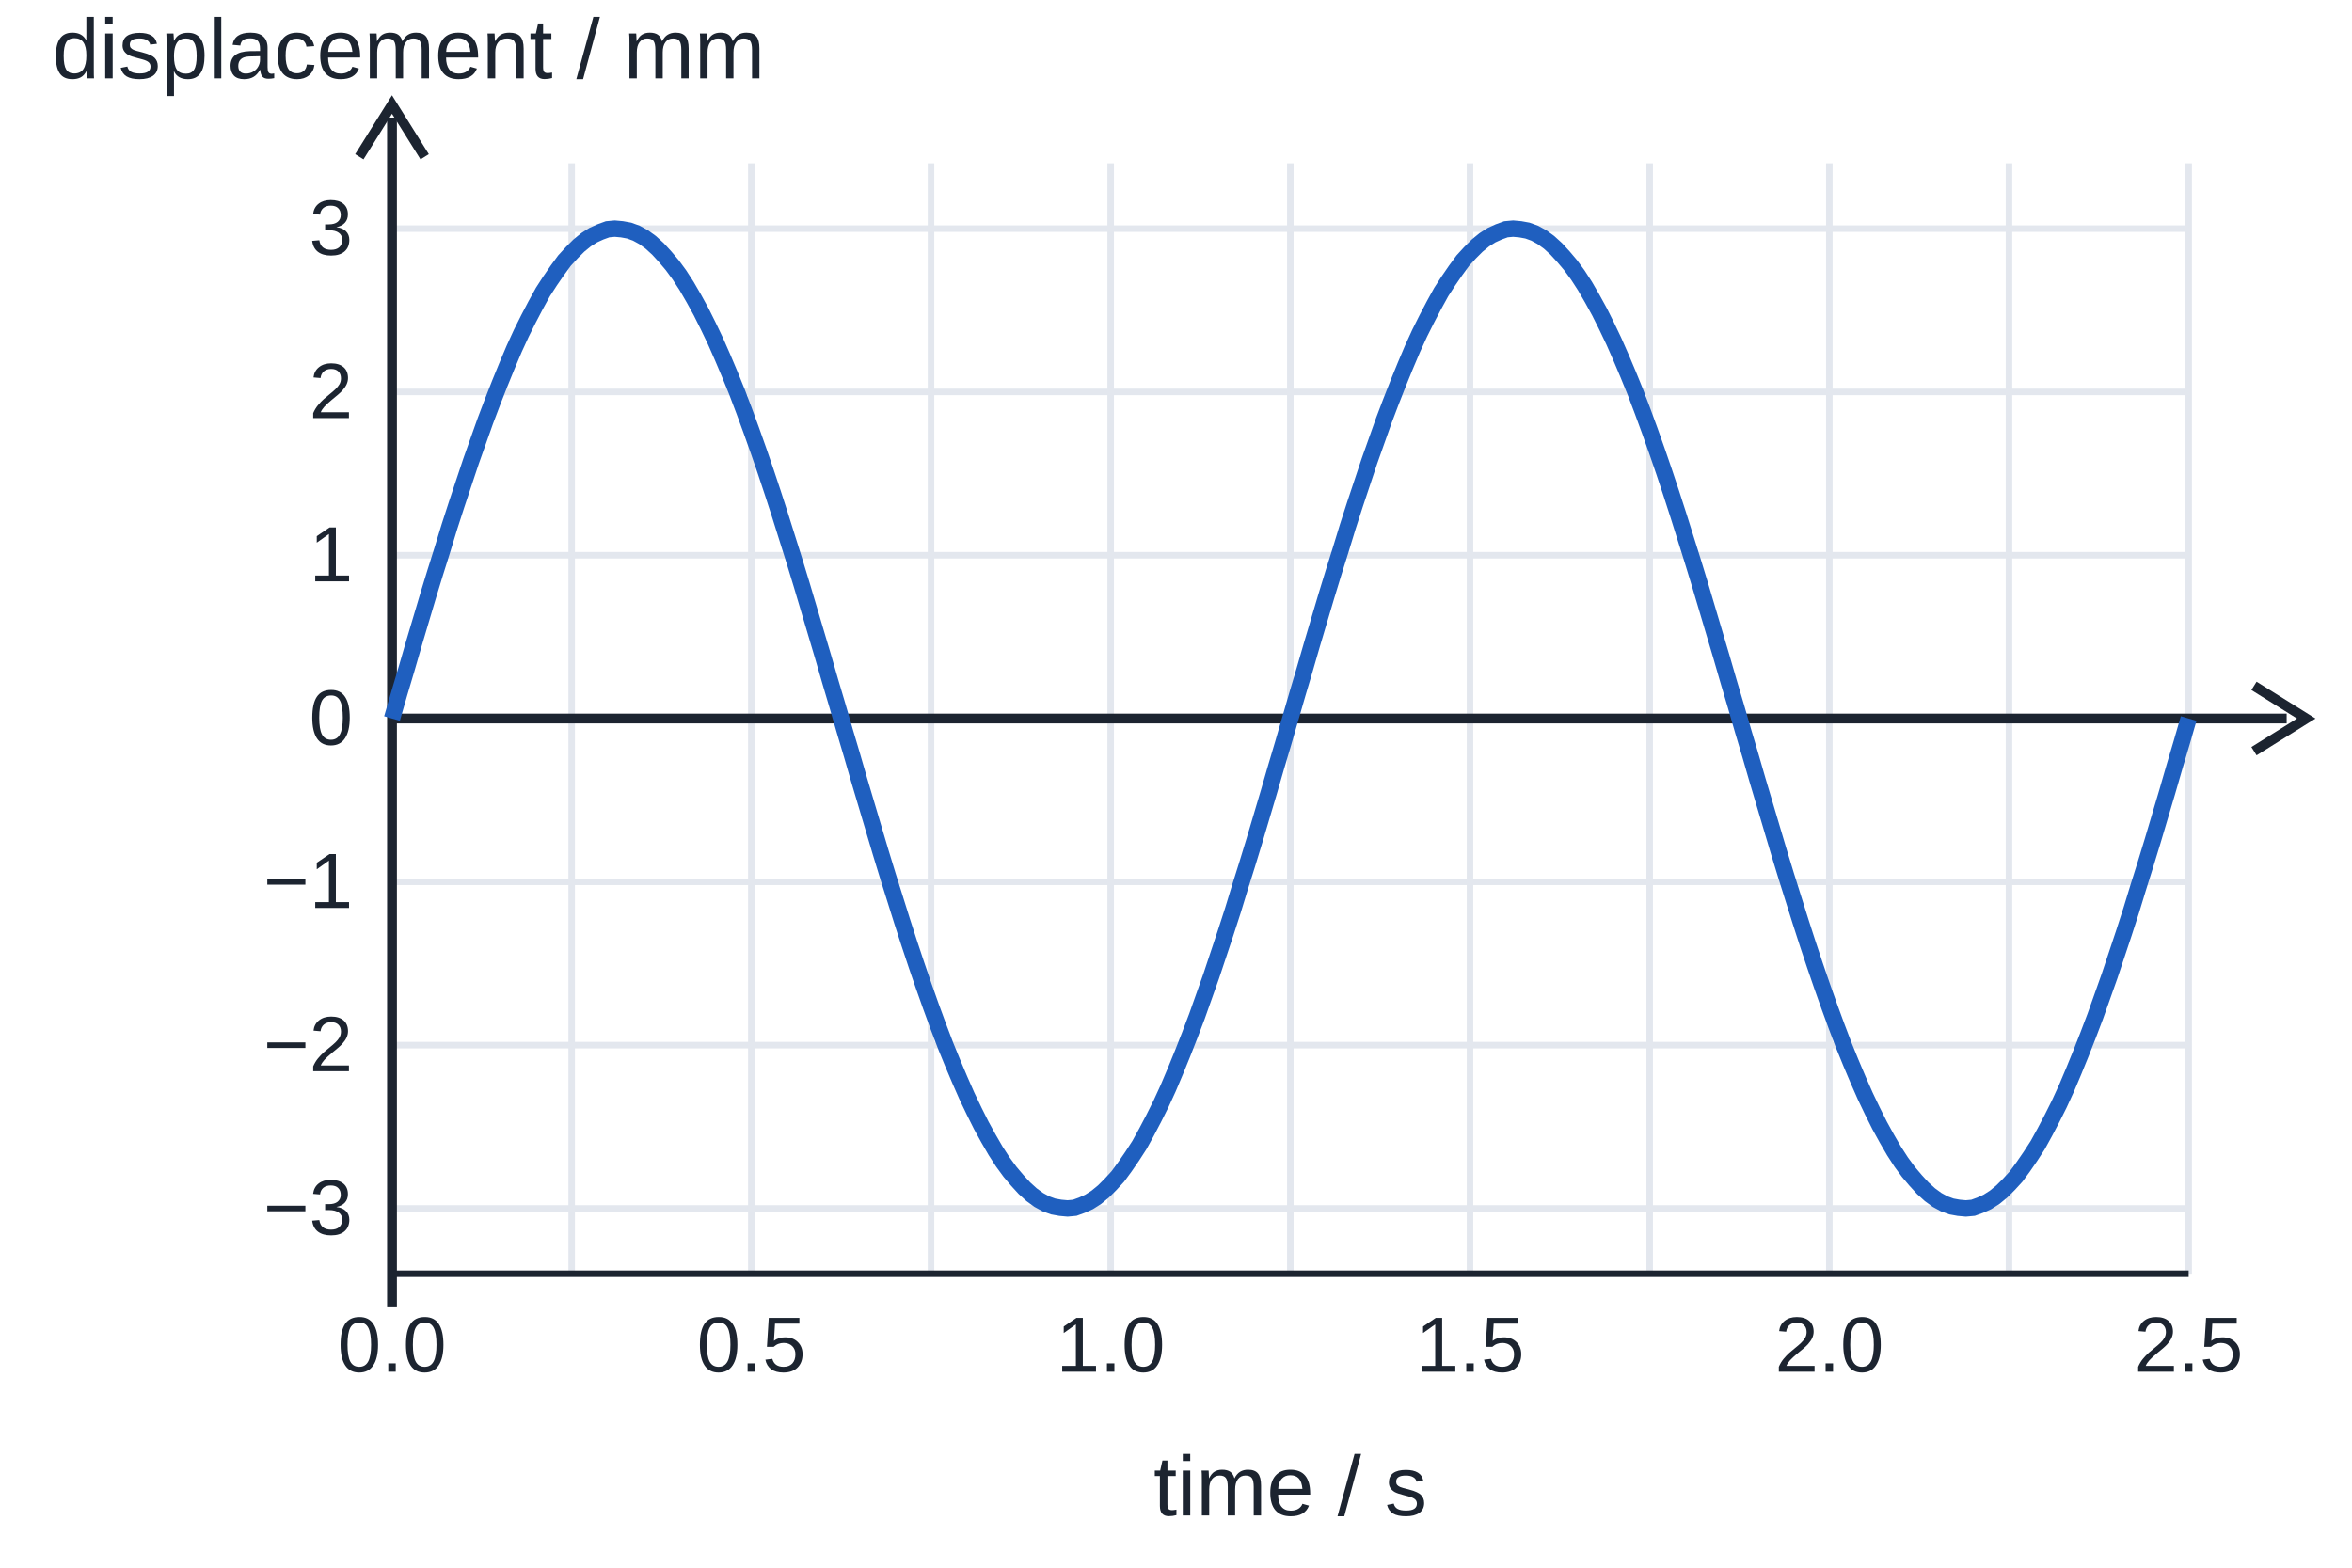
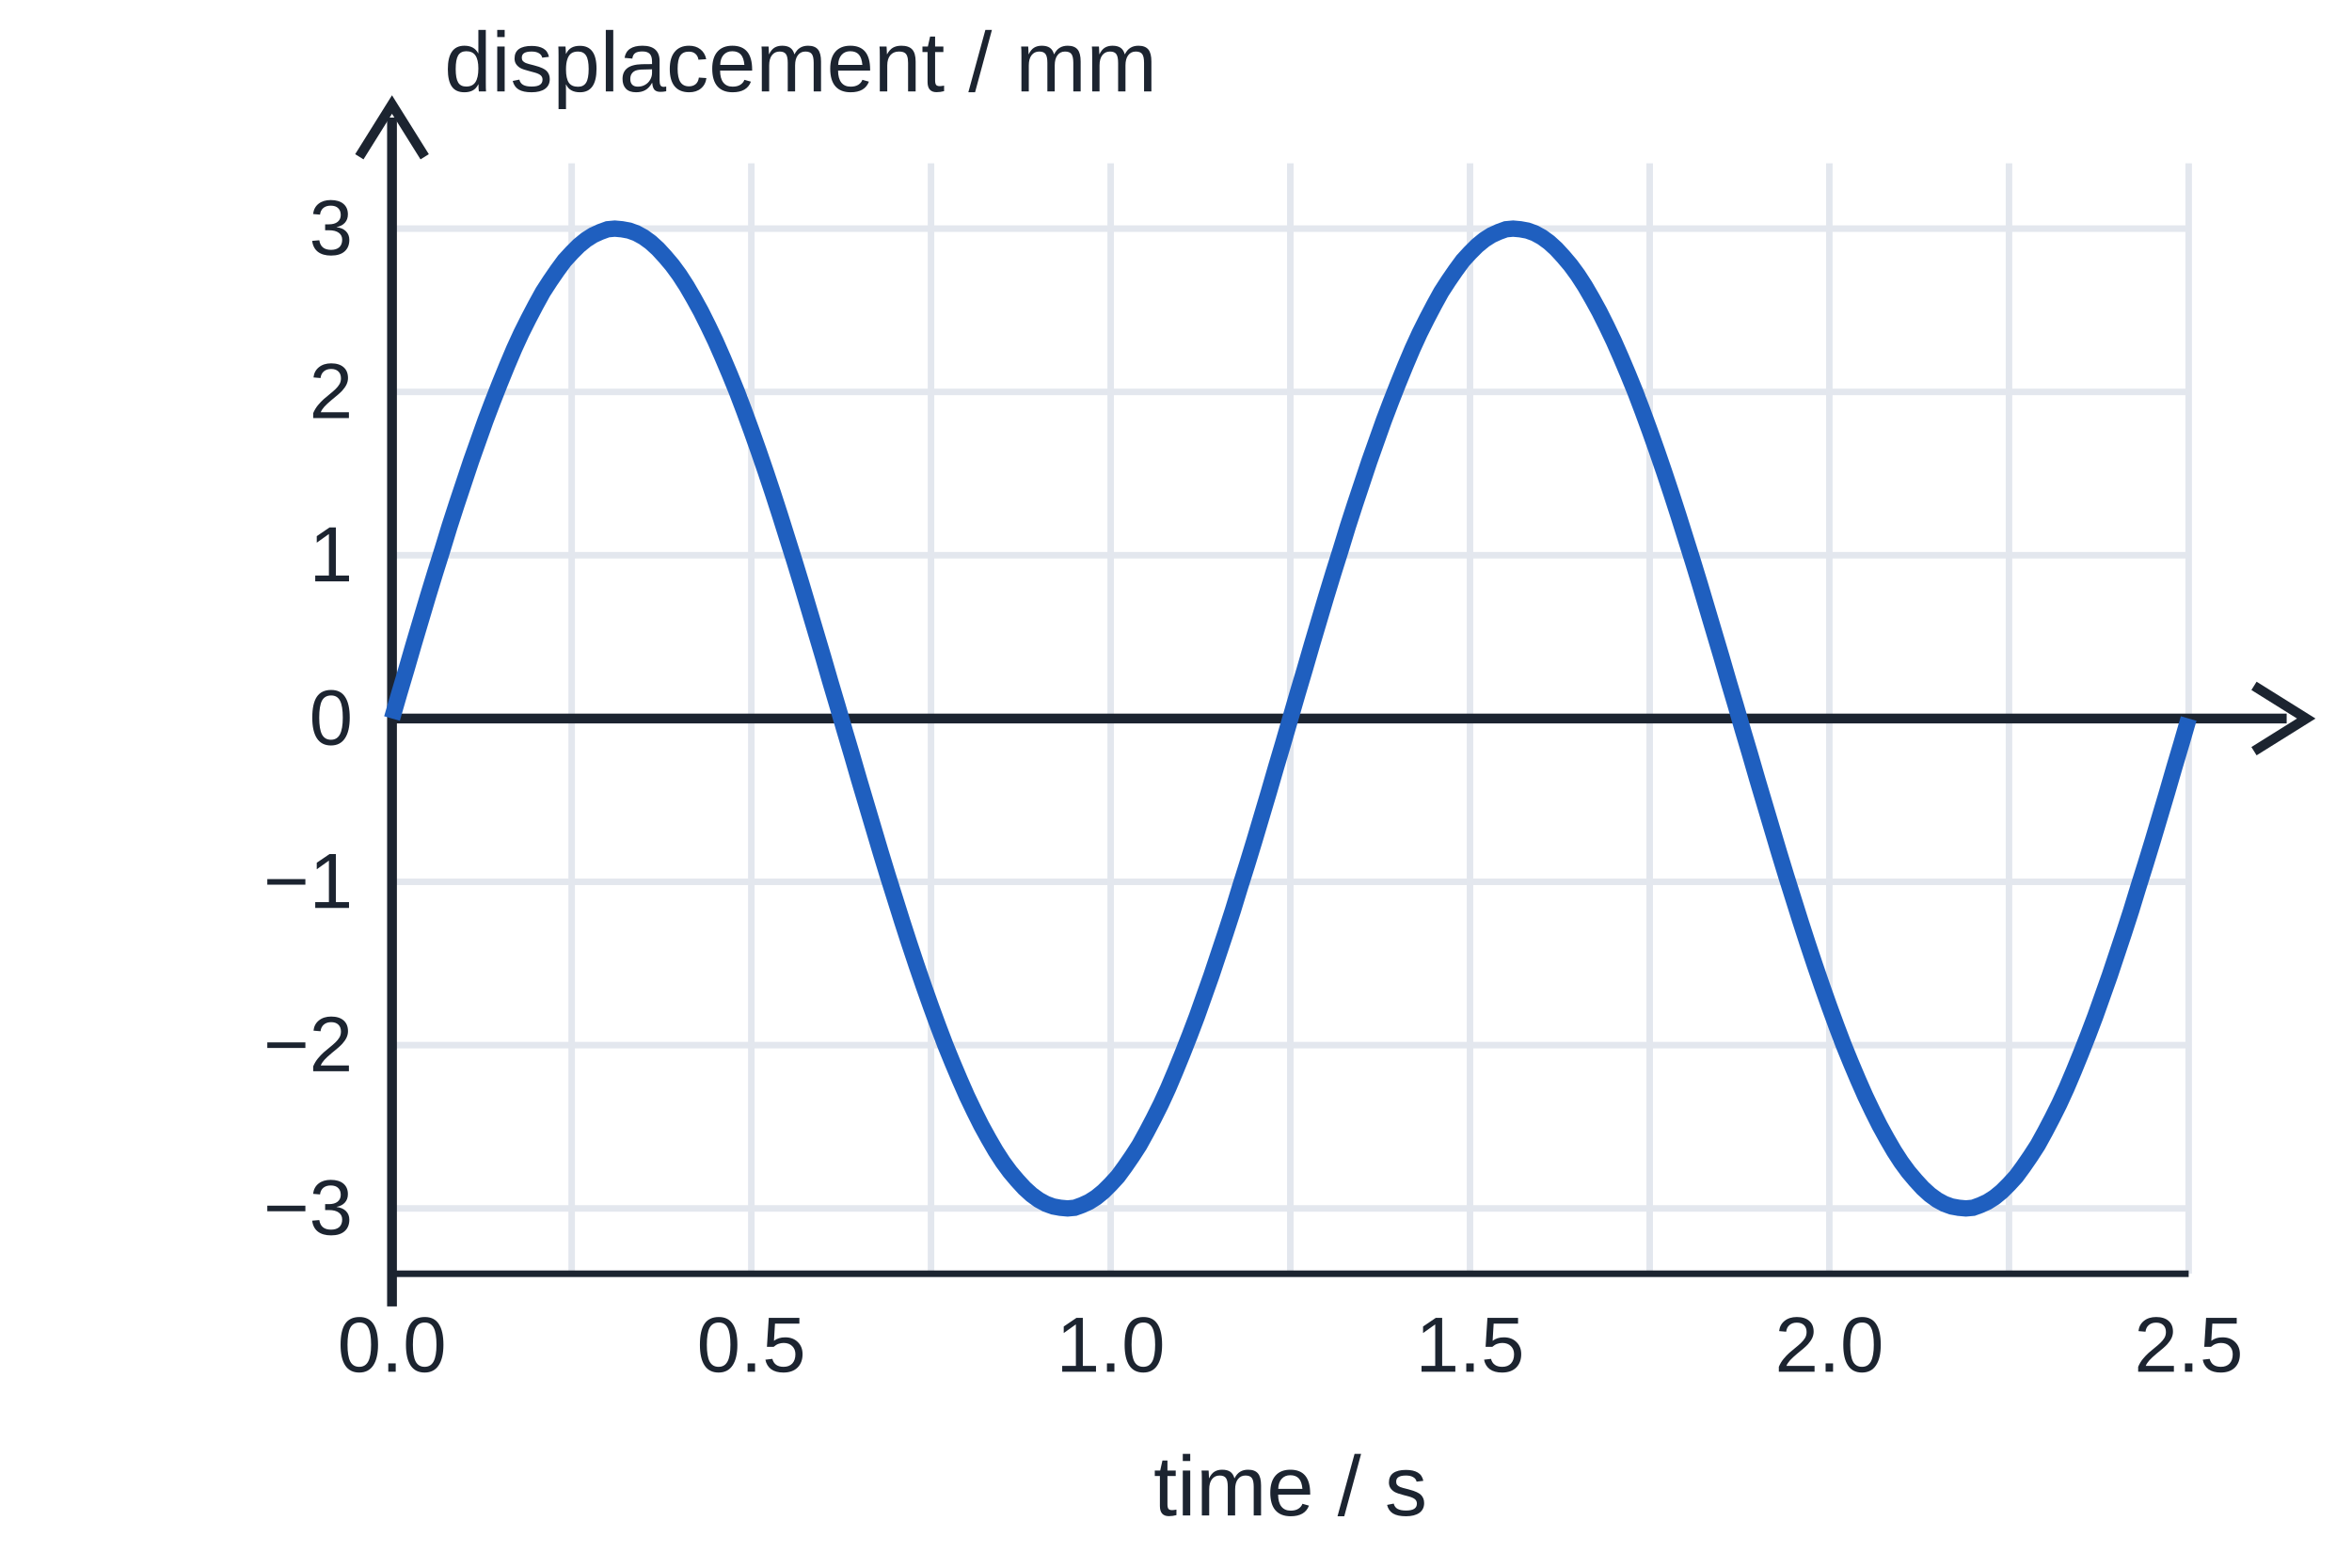
<svg xmlns="http://www.w3.org/2000/svg" viewBox="0 0 360 240" font-family="Arial, sans-serif" fill="#1c2430">
  <g stroke="#e3e7ee" stroke-width="1">
    <line x1="87.5" y1="25" x2="87.5" y2="195" />
    <line x1="115.0" y1="25" x2="115.0" y2="195" />
    <line x1="142.5" y1="25" x2="142.5" y2="195" />
    <line x1="170.0" y1="25" x2="170.0" y2="195" />
    <line x1="197.5" y1="25" x2="197.5" y2="195" />
    <line x1="225.0" y1="25" x2="225.0" y2="195" />
    <line x1="252.5" y1="25" x2="252.5" y2="195" />
    <line x1="280.0" y1="25" x2="280.0" y2="195" />
    <line x1="307.5" y1="25" x2="307.5" y2="195" />
    <line x1="335.0" y1="25" x2="335.0" y2="195" />
    <line x1="60" y1="185" x2="335" y2="185" />
    <line x1="60" y1="160" x2="335" y2="160" />
    <line x1="60" y1="135" x2="335" y2="135" />
    <line x1="60" y1="85" x2="335" y2="85" />
    <line x1="60" y1="60" x2="335" y2="60" />
    <line x1="60" y1="35" x2="335" y2="35" />
  </g>
  <g stroke="#1c2430" stroke-width="1.5" fill="none">
    <line x1="60" y1="110" x2="350" y2="110" />
    <line x1="60" y1="200" x2="60" y2="18" />
    <path d="M345 105 L353 110 L345 115" />
    <path d="M55 24 L60 16 L65 24" />
  </g>
  <line x1="60" y1="195" x2="335" y2="195" stroke="#1c2430" stroke-width="1" />
  <polyline fill="none" stroke="#1f5fbf" stroke-width="2.5" points="60.0,110.0 61.1,106.2 62.2,102.5 63.3,98.7 64.4,95.0 65.5,91.3 66.6,87.7 67.7,84.2 68.8,80.6 69.9,77.2 71.0,73.9 72.1,70.6 73.2,67.5 74.3,64.4 75.4,61.5 76.5,58.7 77.6,56.0 78.7,53.4 79.8,51.0 80.9,48.8 82.0,46.7 83.1,44.7 84.2,43.0 85.3,41.4 86.4,39.9 87.5,38.7 88.6,37.6 89.7,36.7 90.8,36.0 91.9,35.5 93.0,35.1 94.1,35.0 95.2,35.1 96.3,35.3 97.4,35.7 98.5,36.3 99.6,37.1 100.7,38.1 101.8,39.3 102.9,40.6 104.0,42.1 105.1,43.8 106.2,45.7 107.3,47.7 108.4,49.9 109.5,52.2 110.6,54.7 111.7,57.3 112.8,60.0 113.9,62.9 115.0,65.9 116.1,69.0 117.2,72.2 118.3,75.5 119.4,78.9 120.5,82.4 121.6,85.9 122.7,89.5 123.8,93.2 124.9,96.9 126.0,100.6 127.1,104.4 128.2,108.1 129.3,111.9 130.4,115.6 131.5,119.4 132.6,123.1 133.7,126.8 134.8,130.5 135.9,134.1 137.0,137.6 138.1,141.1 139.2,144.5 140.3,147.8 141.4,151.0 142.5,154.1 143.6,157.1 144.7,160.0 145.8,162.7 146.9,165.3 148.0,167.8 149.1,170.1 150.2,172.3 151.3,174.3 152.4,176.2 153.5,177.9 154.6,179.4 155.7,180.7 156.8,181.9 157.9,182.9 159.0,183.7 160.1,184.3 161.2,184.7 162.3,184.9 163.4,185.0 164.5,184.9 165.6,184.5 166.7,184.0 167.8,183.3 168.9,182.4 170.0,181.3 171.1,180.1 172.2,178.6 173.3,177.0 174.4,175.3 175.5,173.3 176.6,171.2 177.7,169.0 178.8,166.6 179.9,164.0 181.0,161.3 182.1,158.5 183.2,155.6 184.3,152.5 185.4,149.4 186.5,146.1 187.6,142.8 188.7,139.4 189.8,135.8 190.9,132.3 192.0,128.7 193.1,125.0 194.2,121.3 195.3,117.5 196.4,113.8 197.5,110.0 198.6,106.2 199.7,102.5 200.8,98.7 201.9,95.0 203.0,91.3 204.1,87.7 205.2,84.2 206.3,80.6 207.4,77.2 208.5,73.9 209.6,70.6 210.7,67.5 211.8,64.4 212.9,61.5 214.0,58.7 215.1,56.0 216.2,53.4 217.3,51.0 218.4,48.8 219.5,46.7 220.6,44.7 221.7,43.0 222.8,41.4 223.9,39.9 225.0,38.7 226.1,37.6 227.2,36.7 228.3,36.0 229.4,35.5 230.5,35.1 231.6,35.0 232.7,35.1 233.8,35.3 234.9,35.7 236.0,36.3 237.1,37.1 238.2,38.1 239.3,39.3 240.4,40.6 241.5,42.1 242.6,43.8 243.7,45.7 244.8,47.7 245.9,49.9 247.0,52.2 248.1,54.7 249.2,57.3 250.3,60.0 251.4,62.9 252.5,65.9 253.6,69.0 254.7,72.2 255.8,75.5 256.9,78.9 258.0,82.4 259.1,85.9 260.2,89.5 261.3,93.2 262.4,96.9 263.5,100.6 264.6,104.4 265.7,108.1 266.8,111.9 267.9,115.6 269.0,119.4 270.1,123.1 271.2,126.8 272.3,130.5 273.4,134.1 274.5,137.6 275.6,141.1 276.7,144.5 277.8,147.8 278.9,151.0 280.0,154.1 281.1,157.1 282.2,160.0 283.3,162.7 284.4,165.3 285.5,167.8 286.6,170.1 287.7,172.3 288.8,174.3 289.9,176.2 291.0,177.9 292.1,179.4 293.2,180.7 294.3,181.9 295.4,182.9 296.5,183.7 297.6,184.3 298.7,184.7 299.8,184.9 300.9,185.0 302.0,184.9 303.1,184.5 304.2,184.0 305.3,183.3 306.4,182.4 307.5,181.3 308.6,180.1 309.7,178.6 310.8,177.0 311.9,175.3 313.0,173.3 314.1,171.2 315.2,169.0 316.3,166.6 317.4,164.0 318.5,161.3 319.6,158.5 320.7,155.6 321.8,152.5 322.9,149.4 324.0,146.1 325.1,142.8 326.2,139.4 327.3,135.8 328.4,132.3 329.5,128.7 330.6,125.0 331.7,121.3 332.8,117.5 333.9,113.8 335.0,110.0" />
  <text x="60.0" y="210" font-size="12" text-anchor="middle">0.0</text>
  <text x="115.0" y="210" font-size="12" text-anchor="middle">0.5</text>
  <text x="170.0" y="210" font-size="12" text-anchor="middle">1.0</text>
  <text x="225.0" y="210" font-size="12" text-anchor="middle">1.5</text>
  <text x="280.0" y="210" font-size="12" text-anchor="middle">2.0</text>
  <text x="335.0" y="210" font-size="12" text-anchor="middle">2.5</text>
  <text x="54" y="189" font-size="12" text-anchor="end">−3</text>
  <text x="54" y="164" font-size="12" text-anchor="end">−2</text>
  <text x="54" y="139" font-size="12" text-anchor="end">−1</text>
  <text x="54" y="114" font-size="12" text-anchor="end">0</text>
  <text x="54" y="89" font-size="12" text-anchor="end">1</text>
  <text x="54" y="64" font-size="12" text-anchor="end">2</text>
  <text x="54" y="39" font-size="12" text-anchor="end">3</text>
  <text x="197.5" y="232" font-size="13" text-anchor="middle">time / s</text>
-   <text x="8" y="12" font-size="13">displacement / mm</text>
+   <text x="68" y="14" font-size="13">displacement / mm</text>
</svg>
